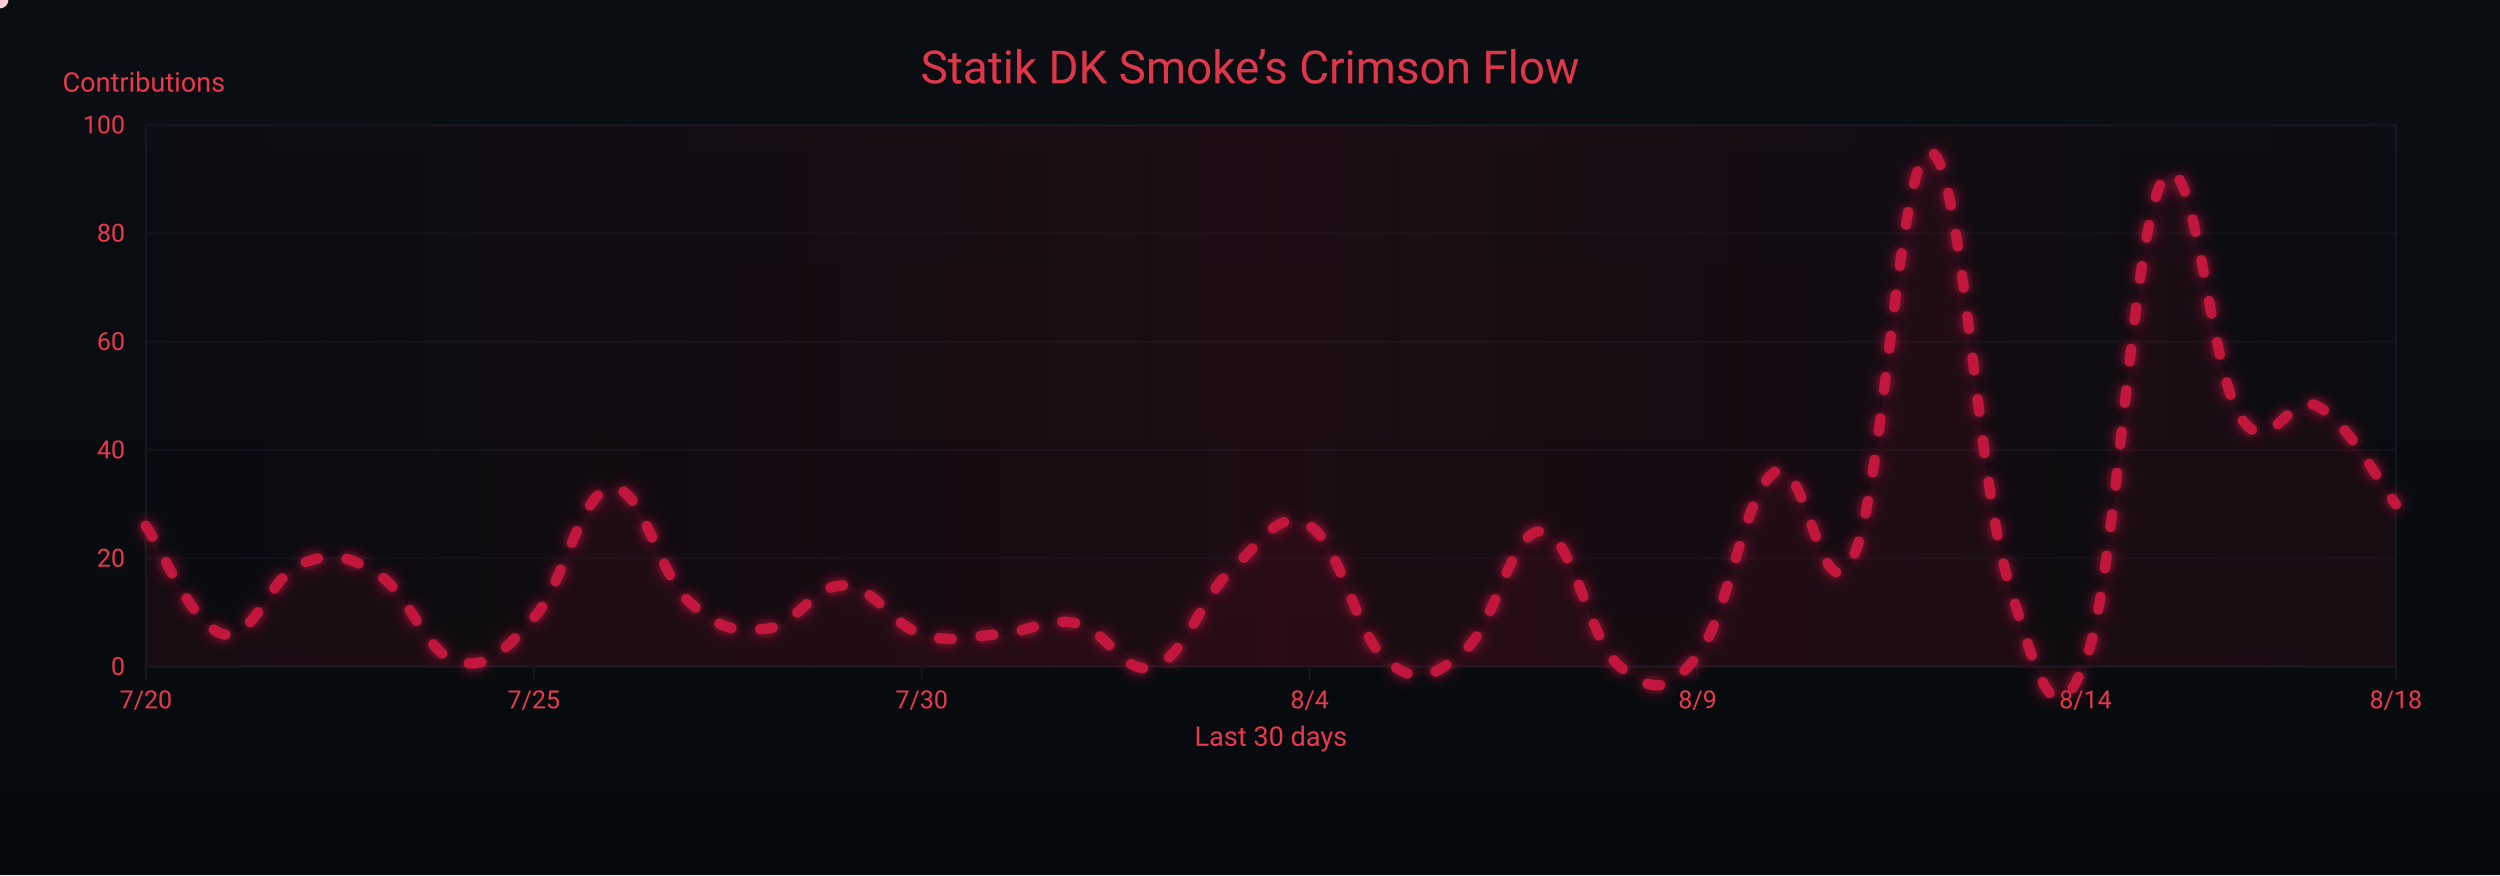
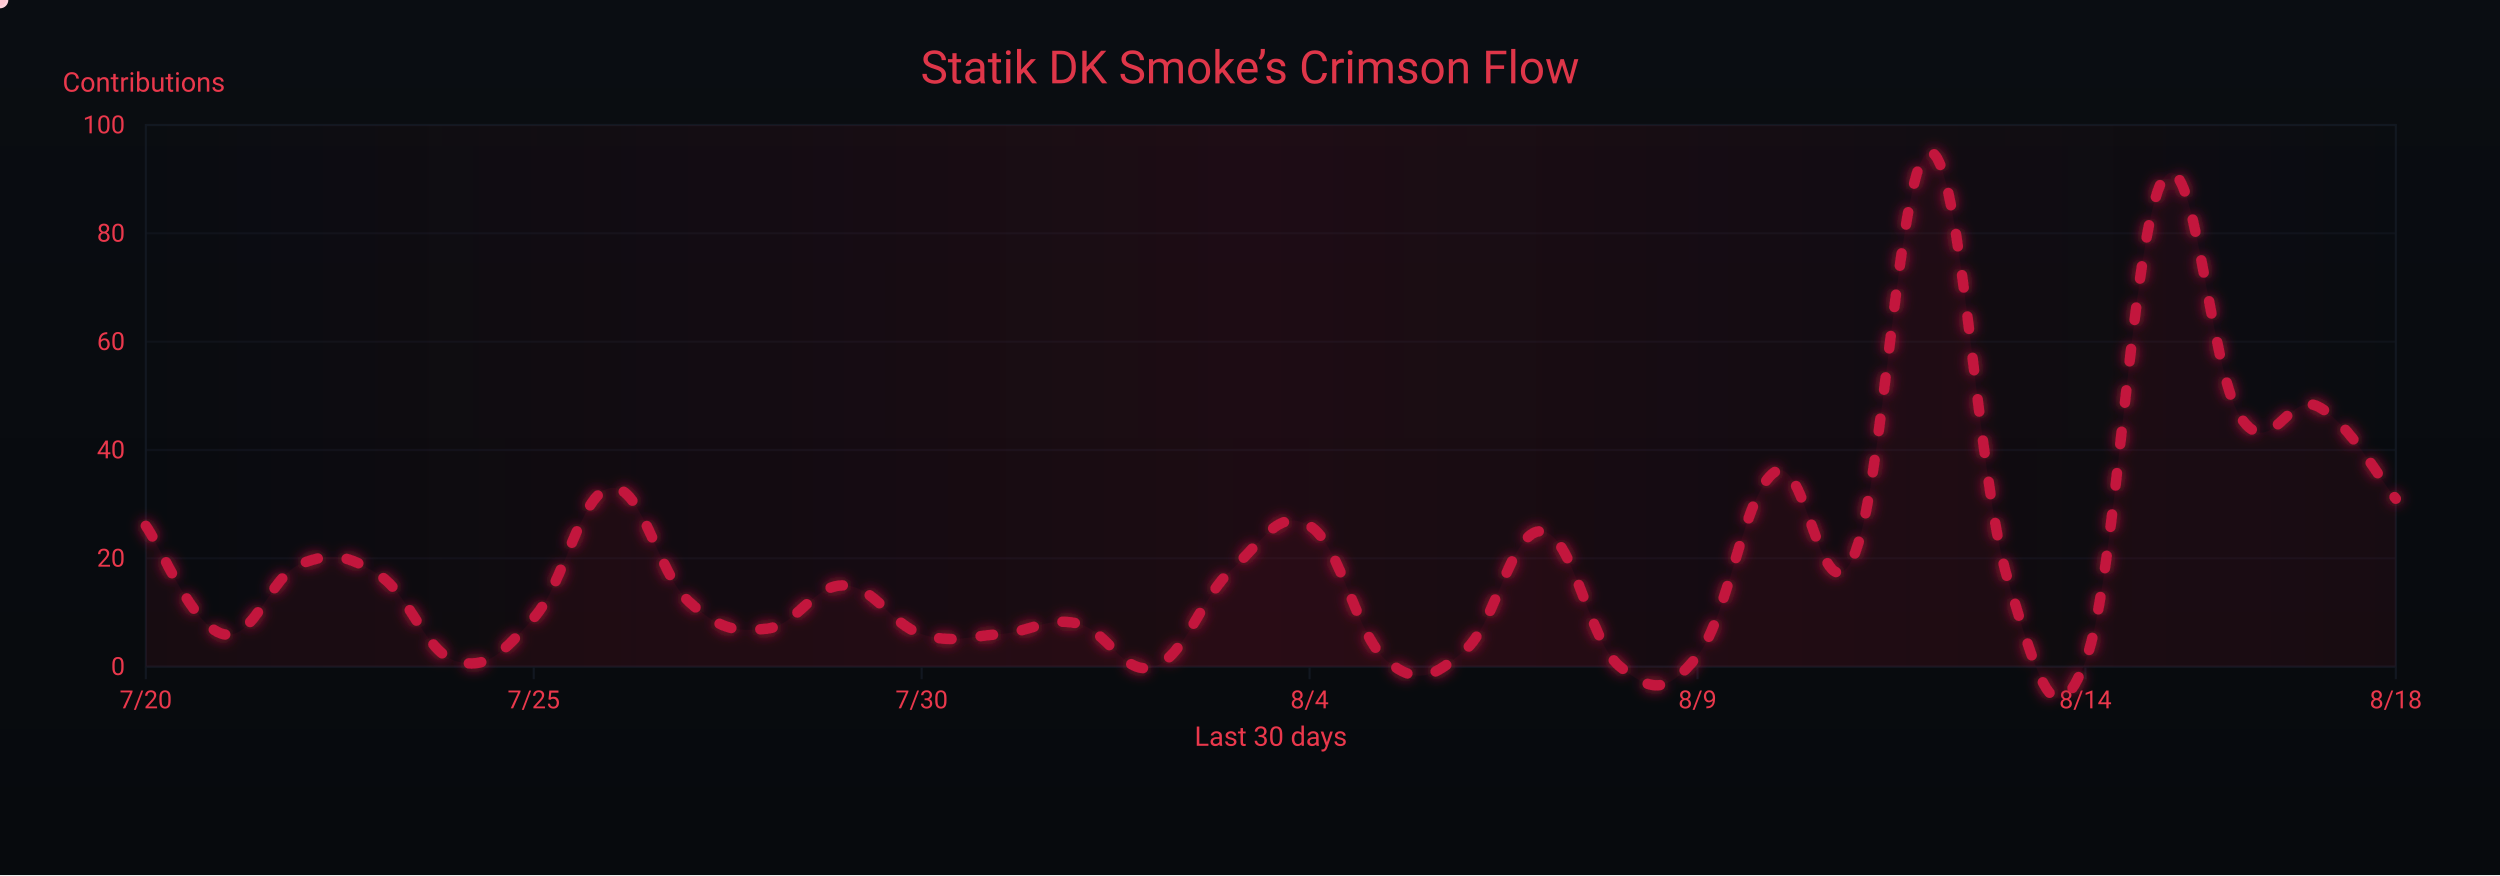
<svg xmlns="http://www.w3.org/2000/svg" width="1200" height="420" viewBox="0 0 1200 420" role="img" aria-label="Crimson Flow Graph">
  <defs>
    <linearGradient id="bgGrad" x1="0" y1="0" x2="0" y2="1">
      <stop offset="0%" stop-color="#0a0d12" />
      <stop offset="100%" stop-color="#070a0d" />
    </linearGradient>
    <filter id="glow">
      <feGaussianBlur stdDeviation="3" result="b1" />
      <feMerge>
        <feMergeNode in="b1" />
        <feMergeNode in="SourceGraphic" />
      </feMerge>
    </filter>
    <linearGradient id="sheen" x1="0" y1="0" x2="1" y2="0">
      <stop offset="0%" stop-color="#9b0e2a" stop-opacity="0" />
      <stop offset="50%" stop-color="#9b0e2a" stop-opacity=".14" />
      <stop offset="100%" stop-color="#9b0e2a" stop-opacity="0" />
      <animateTransform attributeName="gradientTransform" type="translate" from="-1 0" to="1 0" dur="9s" repeatCount="indefinite" />
    </linearGradient>
  </defs>
  <rect width="1200" height="420" fill="url(#bgGrad)" />
  <rect x="70" y="60" width="1080" height="260" fill="none" stroke="#121821" stroke-width="1" />
  <g font-family="ui-sans-serif,system-ui,-apple-system,Segoe UI,Roboto,Ubuntu,Arial" font-size="12">
    <path d="M70,320.0 H1150" stroke="#121821" stroke-width="1" opacity="0.6" />
    <text x="60" y="324.0" text-anchor="end" fill="#ea384c">0</text>
    <path d="M70,268.0 H1150" stroke="#121821" stroke-width="1" opacity="0.6" />
    <text x="60" y="272.0" text-anchor="end" fill="#ea384c">20</text>
    <path d="M70,216.0 H1150" stroke="#121821" stroke-width="1" opacity="0.6" />
    <text x="60" y="220.0" text-anchor="end" fill="#ea384c">40</text>
    <path d="M70,164.0 H1150" stroke="#121821" stroke-width="1" opacity="0.6" />
    <text x="60" y="168.0" text-anchor="end" fill="#ea384c">60</text>
    <path d="M70,112.0 H1150" stroke="#121821" stroke-width="1" opacity="0.6" />
    <text x="60" y="116.0" text-anchor="end" fill="#ea384c">80</text>
    <path d="M70,60.0 H1150" stroke="#121821" stroke-width="1" opacity="0.6" />
    <text x="60" y="64.0" text-anchor="end" fill="#ea384c">100</text>
    <text x="30" y="44" fill="#ea384c" font-size="13">Contributions</text>
  </g>
  <g font-family="ui-sans-serif,system-ui,-apple-system,Segoe UI,Roboto,Ubuntu,Arial" font-size="12">
    <path d="M70.0,320 V326" stroke="#121821" stroke-width="1" />
    <text x="70.0" y="340" text-anchor="middle" fill="#ea384c">7/20</text>
    <path d="M256.2,320 V326" stroke="#121821" stroke-width="1" />
    <text x="256.2" y="340" text-anchor="middle" fill="#ea384c">7/25</text>
    <path d="M442.4,320 V326" stroke="#121821" stroke-width="1" />
    <text x="442.4" y="340" text-anchor="middle" fill="#ea384c">7/30</text>
    <path d="M628.6,320 V326" stroke="#121821" stroke-width="1" />
    <text x="628.6" y="340" text-anchor="middle" fill="#ea384c">8/4</text>
    <path d="M814.8,320 V326" stroke="#121821" stroke-width="1" />
    <text x="814.8" y="340" text-anchor="middle" fill="#ea384c">8/9</text>
    <path d="M1001.0,320 V326" stroke="#121821" stroke-width="1" />
    <text x="1001.0" y="340" text-anchor="middle" fill="#ea384c">8/14</text>
    <path d="M1150.0,320 V326" stroke="#121821" stroke-width="1" />
    <text x="1150.0" y="340" text-anchor="middle" fill="#ea384c">8/18</text>
    <text x="610" y="358" text-anchor="middle" fill="#ea384c" font-size="13">Last 30 days</text>
  </g>
  <rect x="70" y="60" width="1080" height="260" fill="url(#sheen)" />
  <text x="600" y="40" text-anchor="middle" font-family="ui-sans-serif,system-ui,-apple-system,Segoe UI,Roboto,Ubuntu,Arial" font-size="22" fill="#ea384c" opacity=".95">Statik DK Smoke’s Crimson Flow</text>
-   <path d="M70.0,252.4 C77.4,262.8 92.3,300.8 107.2,304.4 C122.1,308.0 129.6,276.3 144.5,270.6 C159.4,264.9 166.8,266.4 181.7,275.8 C196.6,285.2 204.1,313.2 219.0,317.4 C233.9,321.6 241.3,313.2 256.2,296.6 C271.1,280.0 278.6,235.8 293.4,234.2 C308.3,232.6 315.8,275.3 330.7,288.8 C345.6,302.3 353.0,303.4 367.9,301.8 C382.8,300.2 390.3,280.5 405.2,281.0 C420.1,281.5 427.5,299.7 442.4,304.4 C457.3,309.1 464.8,305.4 479.7,304.4 C494.6,303.4 502.0,296.1 516.9,299.2 C531.8,302.3 539.2,325.2 554.1,320.0 C569.0,314.8 576.5,286.7 591.4,273.2 C606.3,259.7 613.7,243.6 628.6,252.4 C643.5,261.2 651.0,305.4 665.9,317.4 C680.8,329.4 688.2,324.7 703.1,312.2 C718.0,299.7 725.4,253.4 740.3,255.0 C755.2,256.6 762.7,308.0 777.6,320.0 C792.5,332.0 799.9,333.5 814.8,314.8 C829.7,296.1 837.2,235.8 852.1,226.4 C867.0,217.0 874.4,298.7 889.3,268.0 C904.2,237.3 911.7,70.9 926.6,73.0 C941.4,75.1 948.9,229.5 963.8,278.4 C978.7,327.3 986.1,355.9 1001.0,317.4 C1015.9,278.9 1023.4,109.4 1038.3,86.0 C1053.2,62.6 1060.6,178.6 1075.5,200.4 C1090.4,222.2 1097.9,186.9 1112.8,195.2 C1127.7,203.5 1142.6,232.6 1150.0,242.0 L 1150,320 L 70,320 Z" fill="#7a0f26" opacity=".13">
+   <path d="M70.0,252.4 C77.4,262.8 92.3,300.8 107.2,304.4 C122.1,308.0 129.6,276.3 144.5,270.6 C159.4,264.9 166.8,266.4 181.7,275.8 C196.6,285.2 204.1,313.2 219.0,317.4 C233.9,321.6 241.3,313.2 256.2,296.6 C271.1,280.0 278.6,235.8 293.4,234.2 C308.3,232.6 315.8,275.3 330.7,288.8 C345.6,302.3 353.0,303.4 367.9,301.8 C382.8,300.2 390.3,280.5 405.2,281.0 C420.1,281.5 427.5,299.7 442.4,304.4 C457.3,309.1 464.8,305.4 479.7,304.4 C494.6,303.4 502.0,296.1 516.9,299.2 C531.8,302.3 539.2,325.2 554.1,320.0 C569.0,314.8 576.5,286.7 591.4,273.2 C606.3,259.7 613.7,243.6 628.6,252.4 C643.5,261.2 651.0,305.4 665.9,317.4 C680.8,329.4 688.2,324.7 703.1,312.2 C718.0,299.7 725.4,253.4 740.3,255.0 C755.2,256.6 762.7,308.0 777.6,320.0 C792.5,332.0 799.9,333.5 814.8,314.8 C829.7,296.1 837.2,235.8 852.1,226.4 C867.0,217.0 874.4,298.7 889.3,268.0 C904.2,237.3 911.7,70.9 926.6,73.0 C941.4,75.1 948.9,229.5 963.8,278.4 C978.7,327.3 986.1,355.9 1001.0,317.4 C1015.9,278.9 1023.4,109.4 1038.3,86.0 C1053.2,62.6 1060.6,178.6 1075.5,200.4 C1090.4,222.2 1097.9,187.4 1112.8,195.2 C1127.7,203.0 1142.6,230.6 1150.0,239.4 L 1150,320 L 70,320 Z" fill="#7a0f26" opacity=".13">
    <animate attributeName="opacity" values=".10;.17;.10" dur="6s" repeatCount="indefinite" />
  </path>
-   <path id="curve" d="M70.0,252.4 C77.4,262.8 92.3,300.8 107.2,304.4 C122.1,308.0 129.6,276.3 144.5,270.6 C159.4,264.9 166.8,266.4 181.7,275.8 C196.6,285.2 204.1,313.2 219.0,317.4 C233.9,321.6 241.3,313.2 256.2,296.6 C271.1,280.0 278.6,235.8 293.4,234.2 C308.3,232.6 315.8,275.3 330.7,288.8 C345.6,302.3 353.0,303.4 367.9,301.8 C382.8,300.2 390.3,280.5 405.2,281.0 C420.1,281.5 427.5,299.7 442.4,304.4 C457.3,309.1 464.8,305.4 479.7,304.4 C494.6,303.4 502.0,296.1 516.9,299.2 C531.8,302.3 539.2,325.2 554.1,320.0 C569.0,314.8 576.5,286.7 591.4,273.2 C606.3,259.7 613.7,243.6 628.6,252.4 C643.5,261.2 651.0,305.4 665.9,317.4 C680.8,329.4 688.2,324.7 703.1,312.2 C718.0,299.7 725.4,253.4 740.3,255.0 C755.2,256.6 762.7,308.0 777.6,320.0 C792.5,332.0 799.9,333.5 814.8,314.8 C829.7,296.1 837.2,235.8 852.1,226.4 C867.0,217.0 874.4,298.7 889.3,268.0 C904.2,237.3 911.7,70.9 926.6,73.0 C941.4,75.1 948.9,229.5 963.8,278.4 C978.7,327.3 986.1,355.9 1001.0,317.4 C1015.9,278.9 1023.4,109.4 1038.3,86.0 C1053.2,62.6 1060.6,178.6 1075.5,200.4 C1090.4,222.2 1097.9,186.9 1112.8,195.2 C1127.7,203.5 1142.6,232.6 1150.0,242.0" fill="none" stroke="#c3193d" stroke-width="5" stroke-linecap="round" stroke-linejoin="round" stroke-dasharray="6 14" filter="url(#glow)">
+   <path id="curve" d="M70.0,252.4 C77.4,262.8 92.3,300.8 107.2,304.4 C122.1,308.0 129.6,276.3 144.5,270.6 C159.4,264.9 166.8,266.4 181.7,275.8 C196.6,285.2 204.1,313.2 219.0,317.4 C233.9,321.6 241.3,313.2 256.2,296.6 C271.1,280.0 278.6,235.8 293.4,234.2 C308.3,232.6 315.8,275.3 330.7,288.8 C345.6,302.3 353.0,303.4 367.9,301.8 C382.8,300.2 390.3,280.5 405.2,281.0 C420.1,281.5 427.5,299.7 442.4,304.4 C457.3,309.1 464.8,305.4 479.7,304.4 C494.6,303.4 502.0,296.1 516.9,299.2 C531.8,302.3 539.2,325.2 554.1,320.0 C569.0,314.8 576.5,286.7 591.4,273.2 C606.3,259.7 613.7,243.6 628.6,252.4 C643.5,261.2 651.0,305.4 665.9,317.4 C680.8,329.4 688.2,324.7 703.1,312.2 C718.0,299.7 725.4,253.4 740.3,255.0 C755.2,256.6 762.7,308.0 777.6,320.0 C792.5,332.0 799.9,333.5 814.8,314.8 C829.7,296.1 837.2,235.8 852.1,226.4 C867.0,217.0 874.4,298.7 889.3,268.0 C904.2,237.3 911.7,70.9 926.6,73.0 C941.4,75.1 948.9,229.5 963.8,278.4 C978.7,327.3 986.1,355.9 1001.0,317.4 C1015.9,278.9 1023.4,109.4 1038.3,86.0 C1053.2,62.6 1060.6,178.6 1075.5,200.4 C1090.4,222.2 1097.9,187.4 1112.8,195.2 C1127.7,203.0 1142.6,230.6 1150.0,239.4" fill="none" stroke="#c3193d" stroke-width="5" stroke-linecap="round" stroke-linejoin="round" stroke-dasharray="6 14" filter="url(#glow)">
    <animate attributeName="stroke-dashoffset" values="0;-220" dur="4.8s" repeatCount="indefinite" />
  </path>
  <g fill="#ffd1db">
    <circle r="4">
      <animateMotion dur="7s" rotate="auto" repeatCount="indefinite">
        <mpath href="#curve" />
      </animateMotion>
      <animate attributeName="opacity" values="1;.3;1" dur="2.2s" repeatCount="indefinite" />
    </circle>
    <circle r="3" fill="#ffffff">
      <animateMotion dur="8.2s" begin="1s" rotate="auto" repeatCount="indefinite">
        <mpath href="#curve" />
      </animateMotion>
      <animate attributeName="opacity" values=".7;.2;.7" dur="2.4s" repeatCount="indefinite" />
    </circle>
    <circle r="3" fill="#ffc7d3">
      <animateMotion dur="6s" begin="2s" rotate="auto" repeatCount="indefinite">
        <mpath href="#curve" />
      </animateMotion>
      <animate attributeName="opacity" values=".8;.3;.8" dur="2s" repeatCount="indefinite" />
    </circle>
  </g>
</svg>
